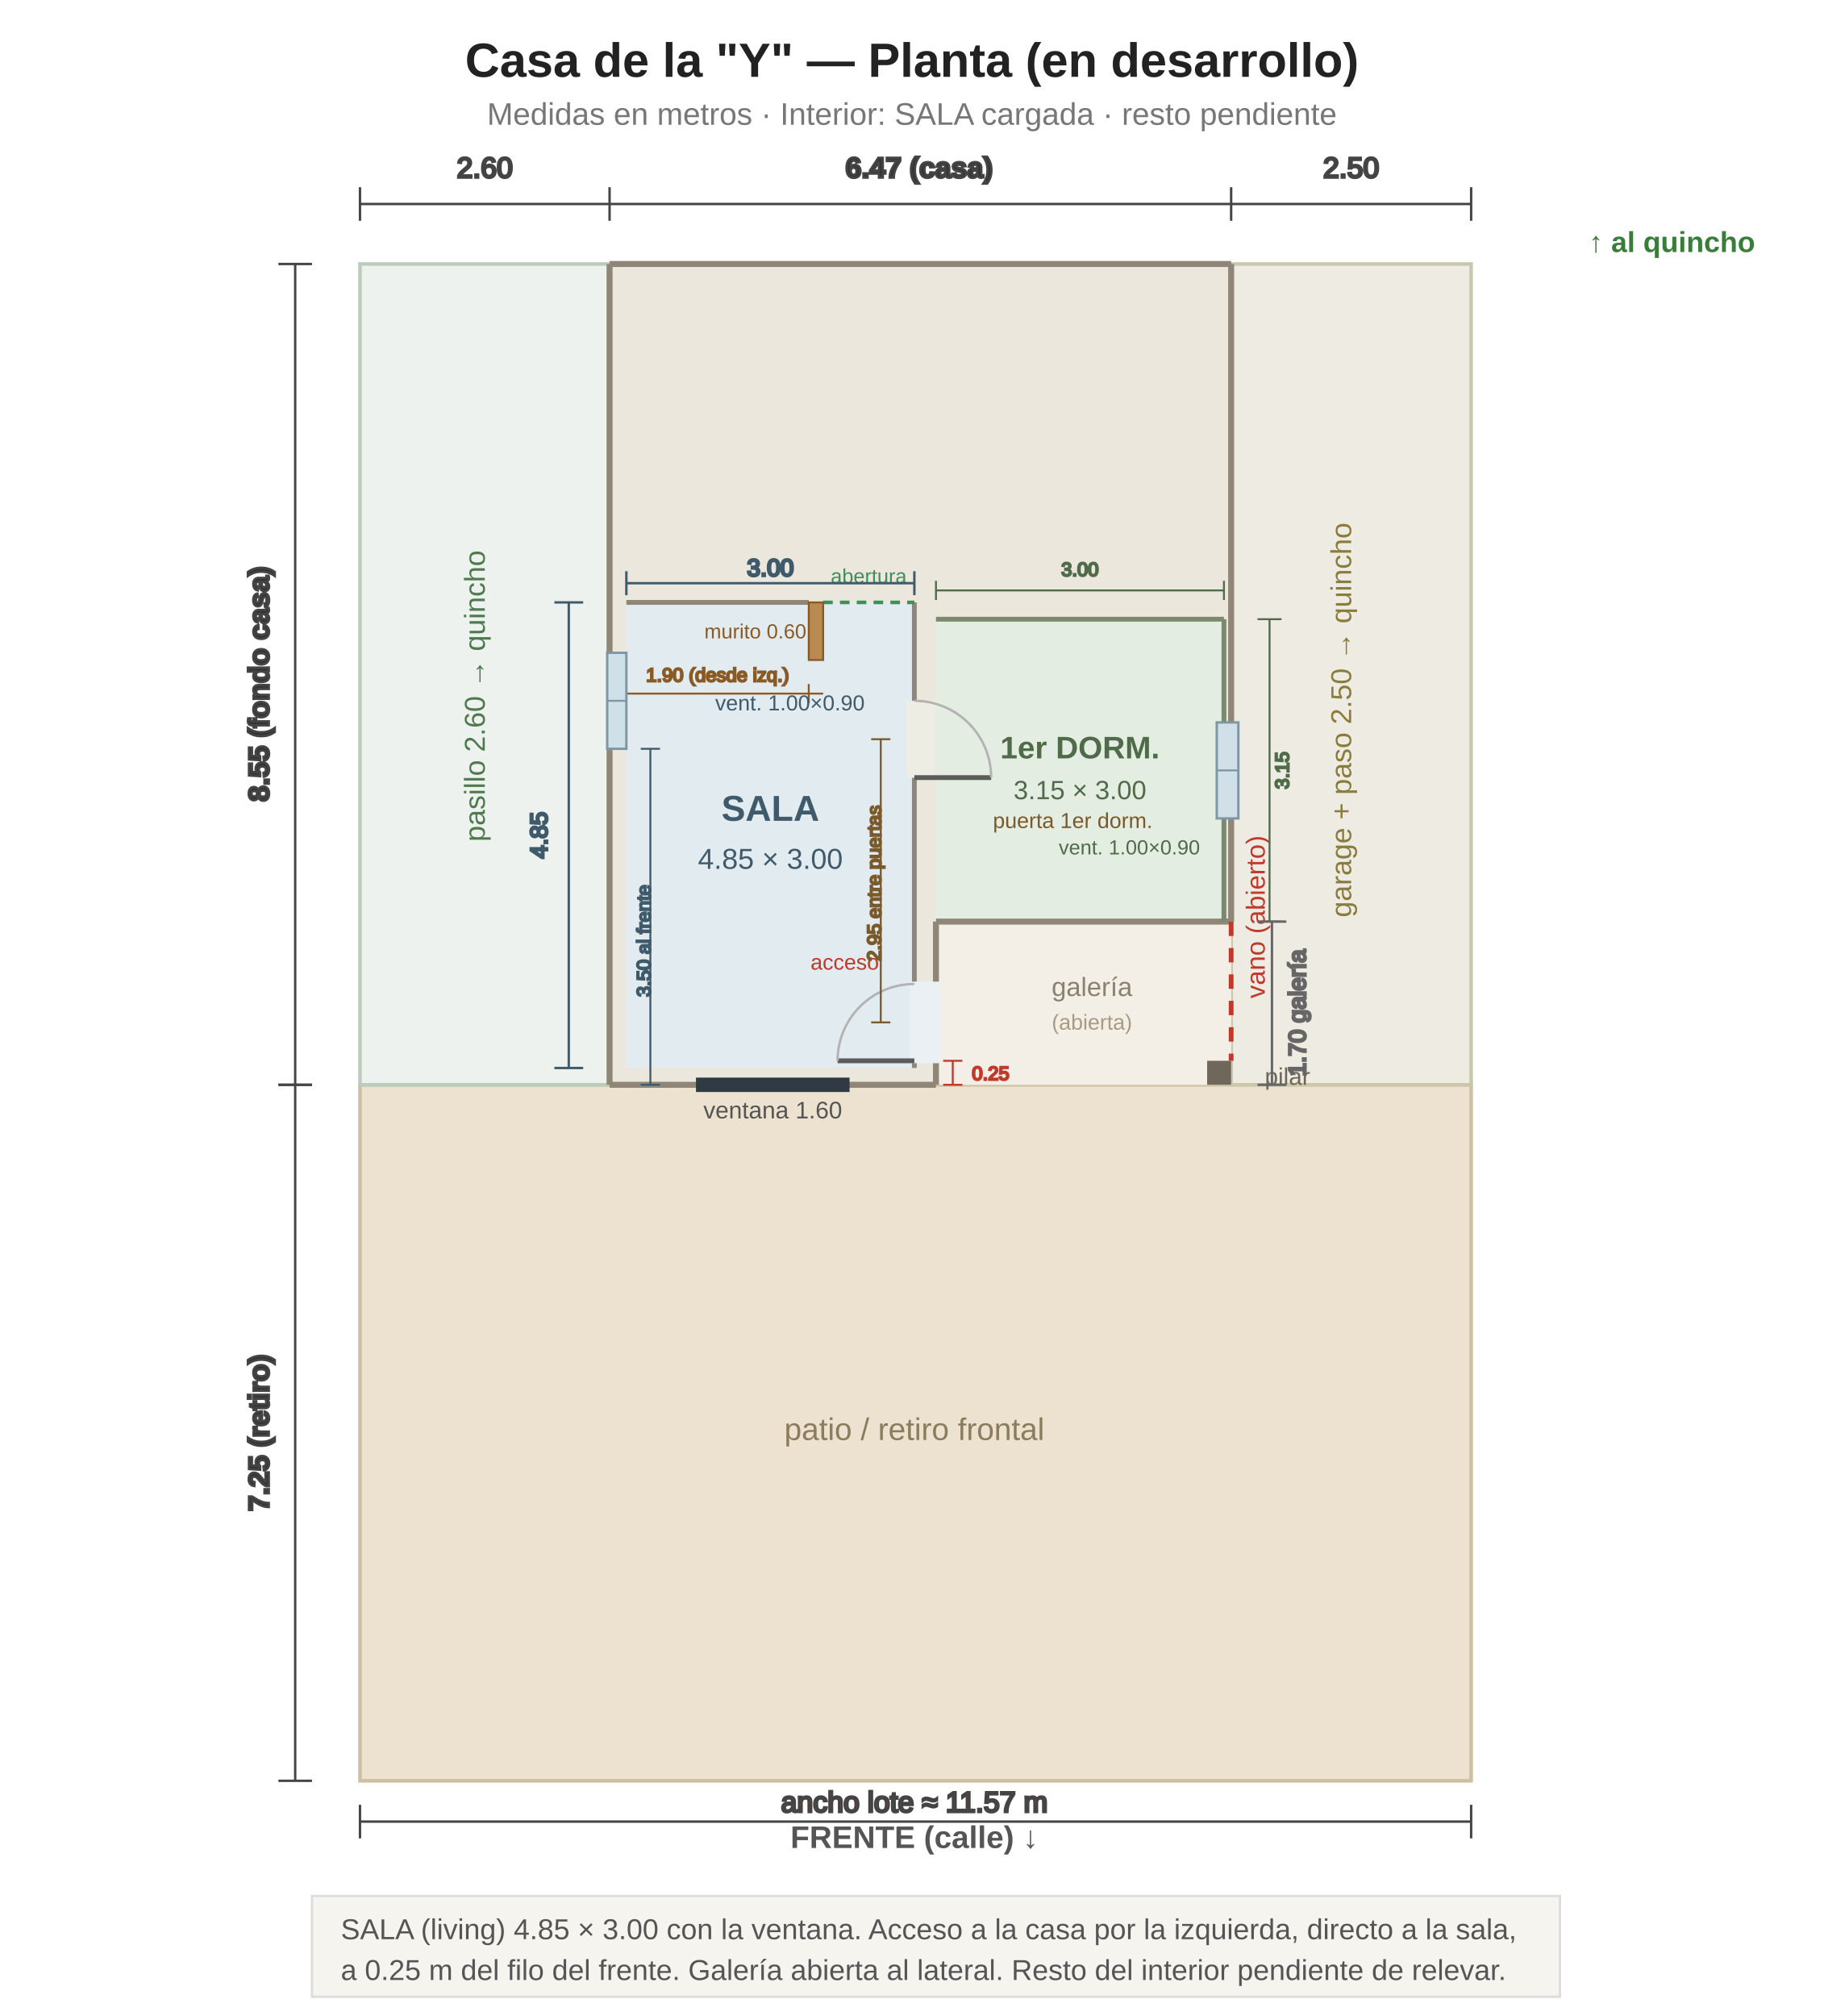
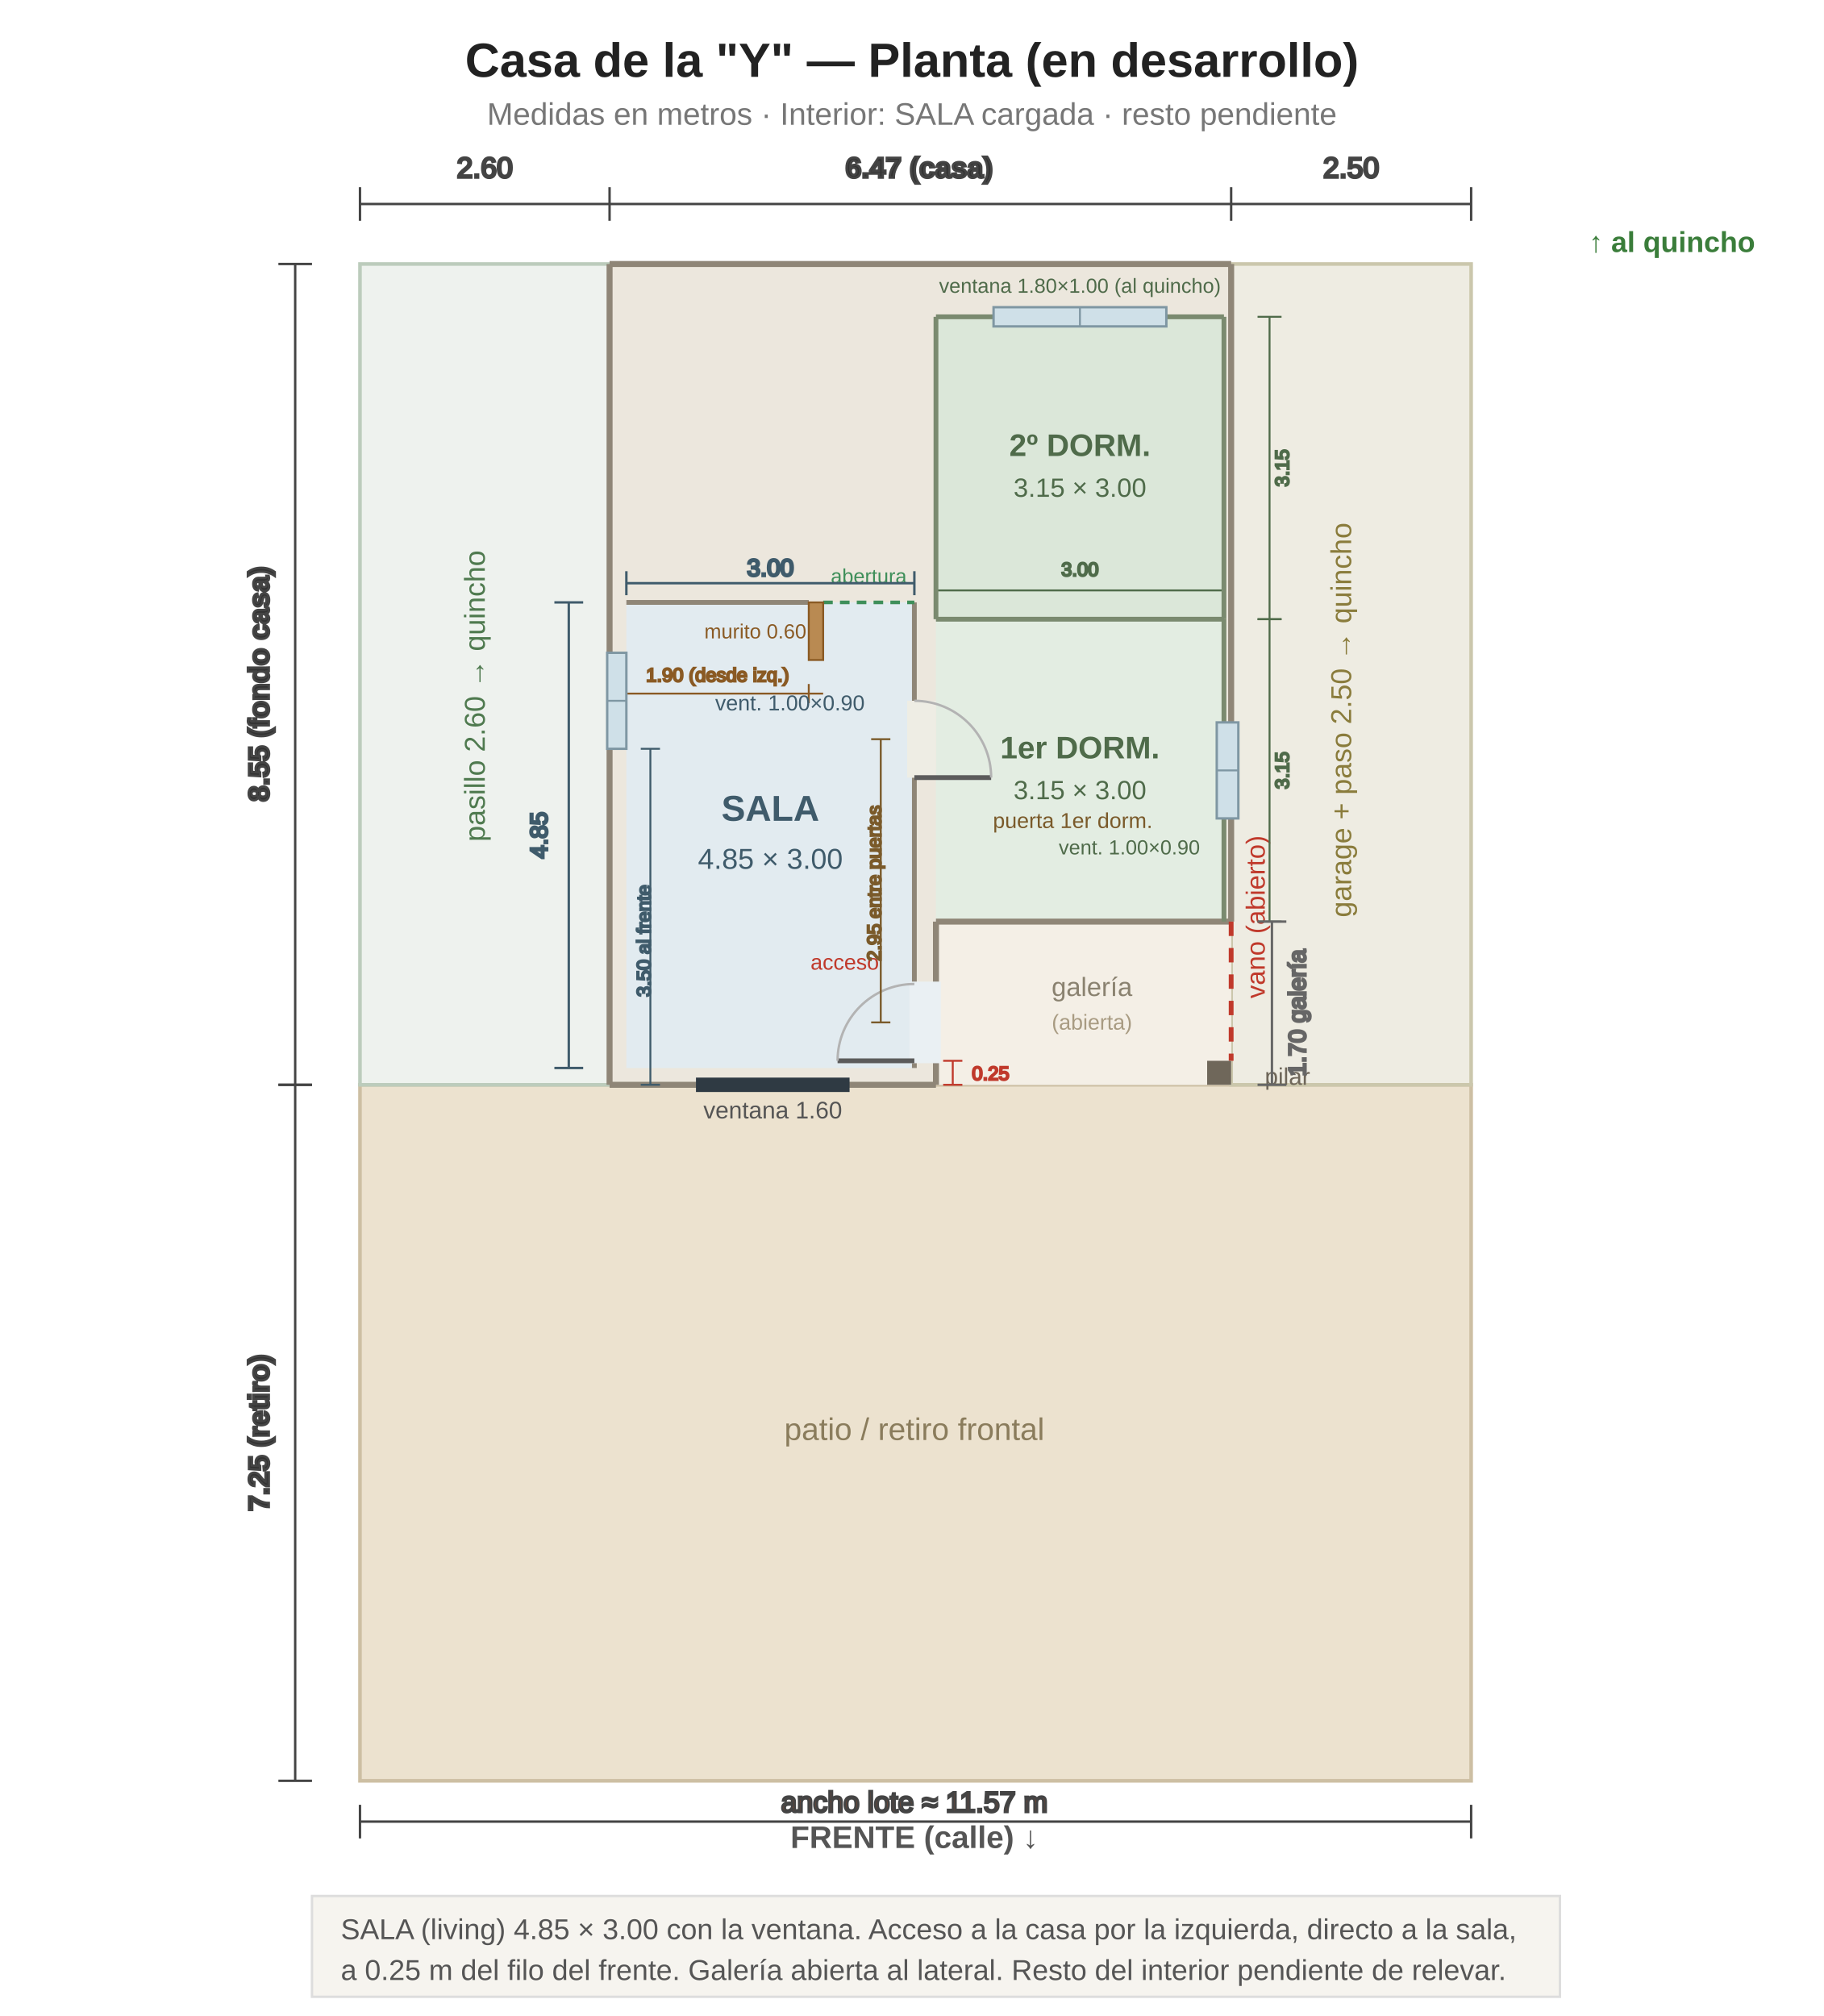
<svg xmlns="http://www.w3.org/2000/svg" viewBox="0 0 760 840" font-family="Arial, Helvetica, sans-serif">
  <rect x="0" y="0" width="760" height="840" fill="#ffffff" />
  <text x="380" y="32" text-anchor="middle" font-size="20" font-weight="bold" fill="#222">Casa de la "Y" — Planta (en desarrollo)</text>
  <text x="380" y="52" text-anchor="middle" font-size="13" fill="#777">Medidas en metros · Interior: SALA cargada · resto pendiente</text>
  <text x="662" y="105" font-size="12" fill="#3a7d3a" font-weight="bold">↑ al quincho</text>
  <rect x="150" y="452" width="463" height="290" fill="#ece2cf" stroke="#cdbfa3" stroke-width="1.5" />
  <text x="381" y="600" text-anchor="middle" font-size="13" fill="#8a7c5c">patio / retiro frontal</text>
  <rect x="150" y="110" width="104" height="342" fill="#eef2ee" stroke="#bcccbc" stroke-width="1.5" />
  <text x="202" y="290" text-anchor="middle" font-size="12" fill="#4f7a4f" transform="rotate(-90 202 290)">pasillo 2.60 → quincho</text>
  <rect x="513" y="110" width="100" height="342" fill="#eeece2" stroke="#cbc7ac" stroke-width="1.5" />
  <text x="563" y="300" text-anchor="middle" font-size="12" fill="#8a7c3c" transform="rotate(-90 563 300)">garage + paso 2.50 → quincho</text>
  <rect x="254" y="110" width="259" height="342" fill="#ece7dd" />
  <rect x="390" y="384" width="123" height="68" fill="#f4efe6" />
  <rect x="261" y="251" width="120" height="194" fill="#e2ebf0" />
  <rect x="390" y="258" width="120" height="126" fill="#e3ede2" />
+   <rect x="390" y="132" width="120" height="126" fill="#dbe7d9" />
  <g stroke="#8f8677" stroke-width="2.5" fill="none">
    <line x1="254" y1="110" x2="254" y2="452" />
    <line x1="254" y1="110" x2="513" y2="110" />
    <line x1="513" y1="110" x2="513" y2="384" />
    <line x1="390" y1="384" x2="513" y2="384" />
    <line x1="390" y1="384" x2="390" y2="452" />
    <line x1="254" y1="452" x2="390" y2="452" />
  </g>
  <g stroke="#8f8677" stroke-width="2" fill="none">
    <line x1="381" y1="251" x2="381" y2="292" />
    <line x1="381" y1="324" x2="381" y2="445" />
    <line x1="261" y1="251" x2="337" y2="251" />
  </g>
  <line x1="513" y1="384" x2="513" y2="442" stroke="#c0392b" stroke-width="2" stroke-dasharray="6 5" />
  <text x="527" y="416" font-size="11" fill="#c0392b" transform="rotate(-90 527 416)">vano (abierto)</text>
  <rect x="503" y="442" width="10" height="10" fill="#6f675a" />
  <text x="527" y="452" font-size="10" fill="#6f675a">pilar</text>
  <rect x="290" y="449" width="64" height="6" fill="#2f3a43" />
  <text x="322" y="466" text-anchor="middle" font-size="10" fill="#555">ventana 1.60</text>
  <text x="321" y="342" text-anchor="middle" font-size="15" font-weight="bold" fill="#3f5b6b">SALA</text>
  <text x="321" y="362" text-anchor="middle" font-size="12" fill="#3f5b6b">4.85 × 3.00</text>
  <line x1="343" y1="251" x2="381" y2="251" stroke="#3f8f5a" stroke-width="1.5" stroke-dasharray="4 3" />
  <text x="362" y="243" text-anchor="middle" font-size="8.5" fill="#3f8f5a">abertura</text>
  <rect x="337" y="251" width="6" height="24" fill="#b98a52" stroke="#8a5a24" stroke-width="0.8" />
  <text x="336" y="266" text-anchor="end" font-size="8.5" fill="#8a5a24">murito 0.60</text>
  <g stroke="#8a5a24" stroke-width="0.8" fill="#8a5a24" font-size="8">
    <line x1="261" y1="289" x2="343" y2="289" />
    <line x1="261" y1="285" x2="261" y2="293" />
    <line x1="337" y1="285" x2="337" y2="293" />
    <text x="299" y="284" text-anchor="middle">1.90 (desde izq.)</text>
  </g>
  <rect x="253" y="272" width="8" height="40" fill="#cfe0e8" stroke="#7f97a3" stroke-width="1" />
  <line x1="253" y1="292" x2="261" y2="292" stroke="#7f97a3" stroke-width="0.8" />
  <text x="298" y="296" font-size="9" fill="#3f5b6b">vent. 1.00×0.90</text>
  <g stroke="#3f5b6b" stroke-width="0.8" fill="#3f5b6b" font-size="8">
    <line x1="271" y1="312" x2="271" y2="452" />
    <line x1="267" y1="312" x2="275" y2="312" />
    <line x1="267" y1="452" x2="275" y2="452" />
    <text x="271" y="392" text-anchor="middle" transform="rotate(-90 271 392)">3.50 al frente</text>
  </g>
  <text x="455" y="415" text-anchor="middle" font-size="11" fill="#8a8270">galería</text>
  <text x="455" y="429" text-anchor="middle" font-size="9" fill="#a89b82">(abierta)</text>
  <rect x="379" y="409" width="13" height="34" fill="#eaf0f3" />
  <line x1="381" y1="442" x2="349" y2="442" stroke="#5b5b5b" stroke-width="2" />
  <path d="M349,442 A 32 32 0 0 1 381,410" fill="none" stroke="#b3b3b3" stroke-width="1" />
  <text x="352" y="404" text-anchor="middle" font-size="9" fill="#c0392b">acceso</text>
  <g stroke="#c0392b" stroke-width="0.8" fill="#c0392b" font-size="8">
    <line x1="397" y1="442" x2="397" y2="452" />
    <line x1="393" y1="442" x2="401" y2="442" />
    <line x1="393" y1="452" x2="401" y2="452" />
    <text x="405" y="450" text-anchor="start">0.25</text>
  </g>
  <rect x="378" y="292" width="12" height="32" fill="#eeede4" />
  <line x1="381" y1="324" x2="413" y2="324" stroke="#5b5b5b" stroke-width="2" />
  <path d="M413,324 A 32 32 0 0 0 381,292" fill="none" stroke="#b3b3b3" stroke-width="1" />
  <text x="447" y="345" text-anchor="middle" font-size="9" fill="#7a5a2a">puerta 1er dorm.</text>
  <g stroke="#7a5a2a" stroke-width="0.8" fill="#7a5a2a" font-size="8">
    <line x1="367" y1="308" x2="367" y2="426" />
    <line x1="363" y1="308" x2="371" y2="308" />
    <line x1="363" y1="426" x2="371" y2="426" />
    <text x="367" y="368" text-anchor="middle" transform="rotate(-90 367 368)">2.95 entre puertas</text>
  </g>
  <g stroke="#7a8a6f" stroke-width="2" fill="none">
    <line x1="390" y1="258" x2="510" y2="258" />
    <line x1="510" y1="258" x2="510" y2="384" />
  </g>
  <rect x="507" y="301" width="9" height="40" fill="#cfe0e8" stroke="#7f97a3" stroke-width="1" />
  <line x1="507" y1="321" x2="516" y2="321" stroke="#7f97a3" stroke-width="0.8" />
  <text x="500" y="356" text-anchor="end" font-size="8.5" fill="#4f6b4a">vent. 1.00×0.90</text>
  <text x="450" y="316" text-anchor="middle" font-size="13" font-weight="bold" fill="#4f6b4a">1er DORM.</text>
  <text x="450" y="333" text-anchor="middle" font-size="11" fill="#4f6b4a">3.15 × 3.00</text>
  <g stroke="#4f6b4a" stroke-width="0.8" fill="#4f6b4a" font-size="8">
    <line x1="524" y1="258" x2="534" y2="258" />
    <line x1="524" y1="384" x2="534" y2="384" />
    <line x1="529" y1="258" x2="529" y2="384" />
    <text x="537" y="321" text-anchor="middle" transform="rotate(-90 537 321)">3.15</text>
    <line x1="390" y1="250" x2="390" y2="242" />
    <line x1="510" y1="250" x2="510" y2="242" />
    <line x1="390" y1="246" x2="510" y2="246" />
    <text x="450" y="240" text-anchor="middle">3.00</text>
  </g>
+   <g stroke="#7a8a6f" stroke-width="2" fill="none">
+     <line x1="390" y1="132" x2="510" y2="132" />
+     <line x1="390" y1="132" x2="390" y2="258" />
+     <line x1="510" y1="132" x2="510" y2="258" />
+   </g>
+   <rect x="414" y="128" width="72" height="8" fill="#cfe0e8" stroke="#7f97a3" stroke-width="1" />
+   <line x1="450" y1="128" x2="450" y2="136" stroke="#7f97a3" stroke-width="0.8" />
+   <text x="450" y="122" text-anchor="middle" font-size="8.5" fill="#4f6b4a">ventana 1.80×1.00 (al quincho)</text>
+   <text x="450" y="190" text-anchor="middle" font-size="13" font-weight="bold" fill="#4f6b4a">2º DORM.</text>
+   <text x="450" y="207" text-anchor="middle" font-size="11" fill="#4f6b4a">3.15 × 3.00</text>
+   <g stroke="#4f6b4a" stroke-width="0.8" fill="#4f6b4a" font-size="8">
+     <line x1="524" y1="132" x2="534" y2="132" />
+     <line x1="524" y1="258" x2="534" y2="258" />
+     <line x1="529" y1="132" x2="529" y2="258" />
+     <text x="537" y="195" text-anchor="middle" transform="rotate(-90 537 195)">3.15</text>
+   </g>
  <text x="381" y="770" text-anchor="middle" font-size="13" fill="#555" font-weight="bold">FRENTE (calle) ↓</text>
  <g stroke="#444" stroke-width="1" fill="#333" font-size="12">
    <line x1="150" y1="92" x2="150" y2="78" />
    <line x1="254" y1="92" x2="254" y2="78" />
    <line x1="513" y1="92" x2="513" y2="78" />
    <line x1="613" y1="92" x2="613" y2="78" />
    <line x1="150" y1="85" x2="254" y2="85" />
    <line x1="254" y1="85" x2="513" y2="85" />
    <line x1="513" y1="85" x2="613" y2="85" />
    <text x="202" y="74" text-anchor="middle">2.60</text>
    <text x="383" y="74" text-anchor="middle" font-weight="bold">6.47 (casa)</text>
    <text x="563" y="74" text-anchor="middle">2.50</text>
  </g>
  <g stroke="#444" stroke-width="1" fill="#333" font-size="12">
    <line x1="130" y1="110" x2="116" y2="110" />
    <line x1="130" y1="452" x2="116" y2="452" />
    <line x1="123" y1="110" x2="123" y2="452" />
    <text x="112" y="285" text-anchor="middle" font-weight="bold" transform="rotate(-90 112 285)">8.55 (fondo casa)</text>
    <line x1="130" y1="452" x2="116" y2="452" />
    <line x1="130" y1="742" x2="116" y2="742" />
    <line x1="123" y1="452" x2="123" y2="742" />
    <text x="112" y="597" text-anchor="middle" font-weight="bold" transform="rotate(-90 112 597)">7.25 (retiro)</text>
  </g>
  <g stroke="#3f5b6b" stroke-width="1" fill="#3f5b6b" font-size="10">
    <line x1="243" y1="251" x2="231" y2="251" />
    <line x1="243" y1="445" x2="231" y2="445" />
    <line x1="237" y1="251" x2="237" y2="445" />
    <text x="228" y="348" text-anchor="middle" transform="rotate(-90 228 348)">4.85</text>
  </g>
  <g stroke="#3f5b6b" stroke-width="1" fill="#3f5b6b" font-size="10">
    <line x1="261" y1="238" x2="261" y2="248" />
    <line x1="381" y1="238" x2="381" y2="248" />
    <line x1="261" y1="243" x2="381" y2="243" />
    <text x="321" y="240" text-anchor="middle">3.00</text>
  </g>
  <g stroke="#666" stroke-width="1" fill="#666" font-size="10">
    <line x1="524" y1="384" x2="536" y2="384" />
    <line x1="524" y1="452" x2="536" y2="452" />
    <line x1="530" y1="384" x2="530" y2="452" />
    <text x="544" y="422" text-anchor="middle" transform="rotate(-90 544 422)">1.70 galería</text>
  </g>
  <g stroke="#444" stroke-width="1" fill="#333" font-size="12">
    <line x1="150" y1="752" x2="150" y2="766" />
    <line x1="613" y1="752" x2="613" y2="766" />
    <line x1="150" y1="759" x2="613" y2="759" />
    <text x="381" y="755" text-anchor="middle" fill="#a8461f">ancho lote ≈ 11.57 m</text>
  </g>
  <g font-size="12" fill="#555">
    <rect x="130" y="790" width="520" height="42" fill="#f6f4ef" stroke="#ddd" />
    <text x="142" y="808">SALA (living) 4.85 × 3.00 con la ventana. Acceso a la casa por la izquierda, directo a la sala,</text>
    <text x="142" y="825">a 0.25 m del filo del frente. Galería abierta al lateral. Resto del interior pendiente de relevar.</text>
  </g>
</svg>
